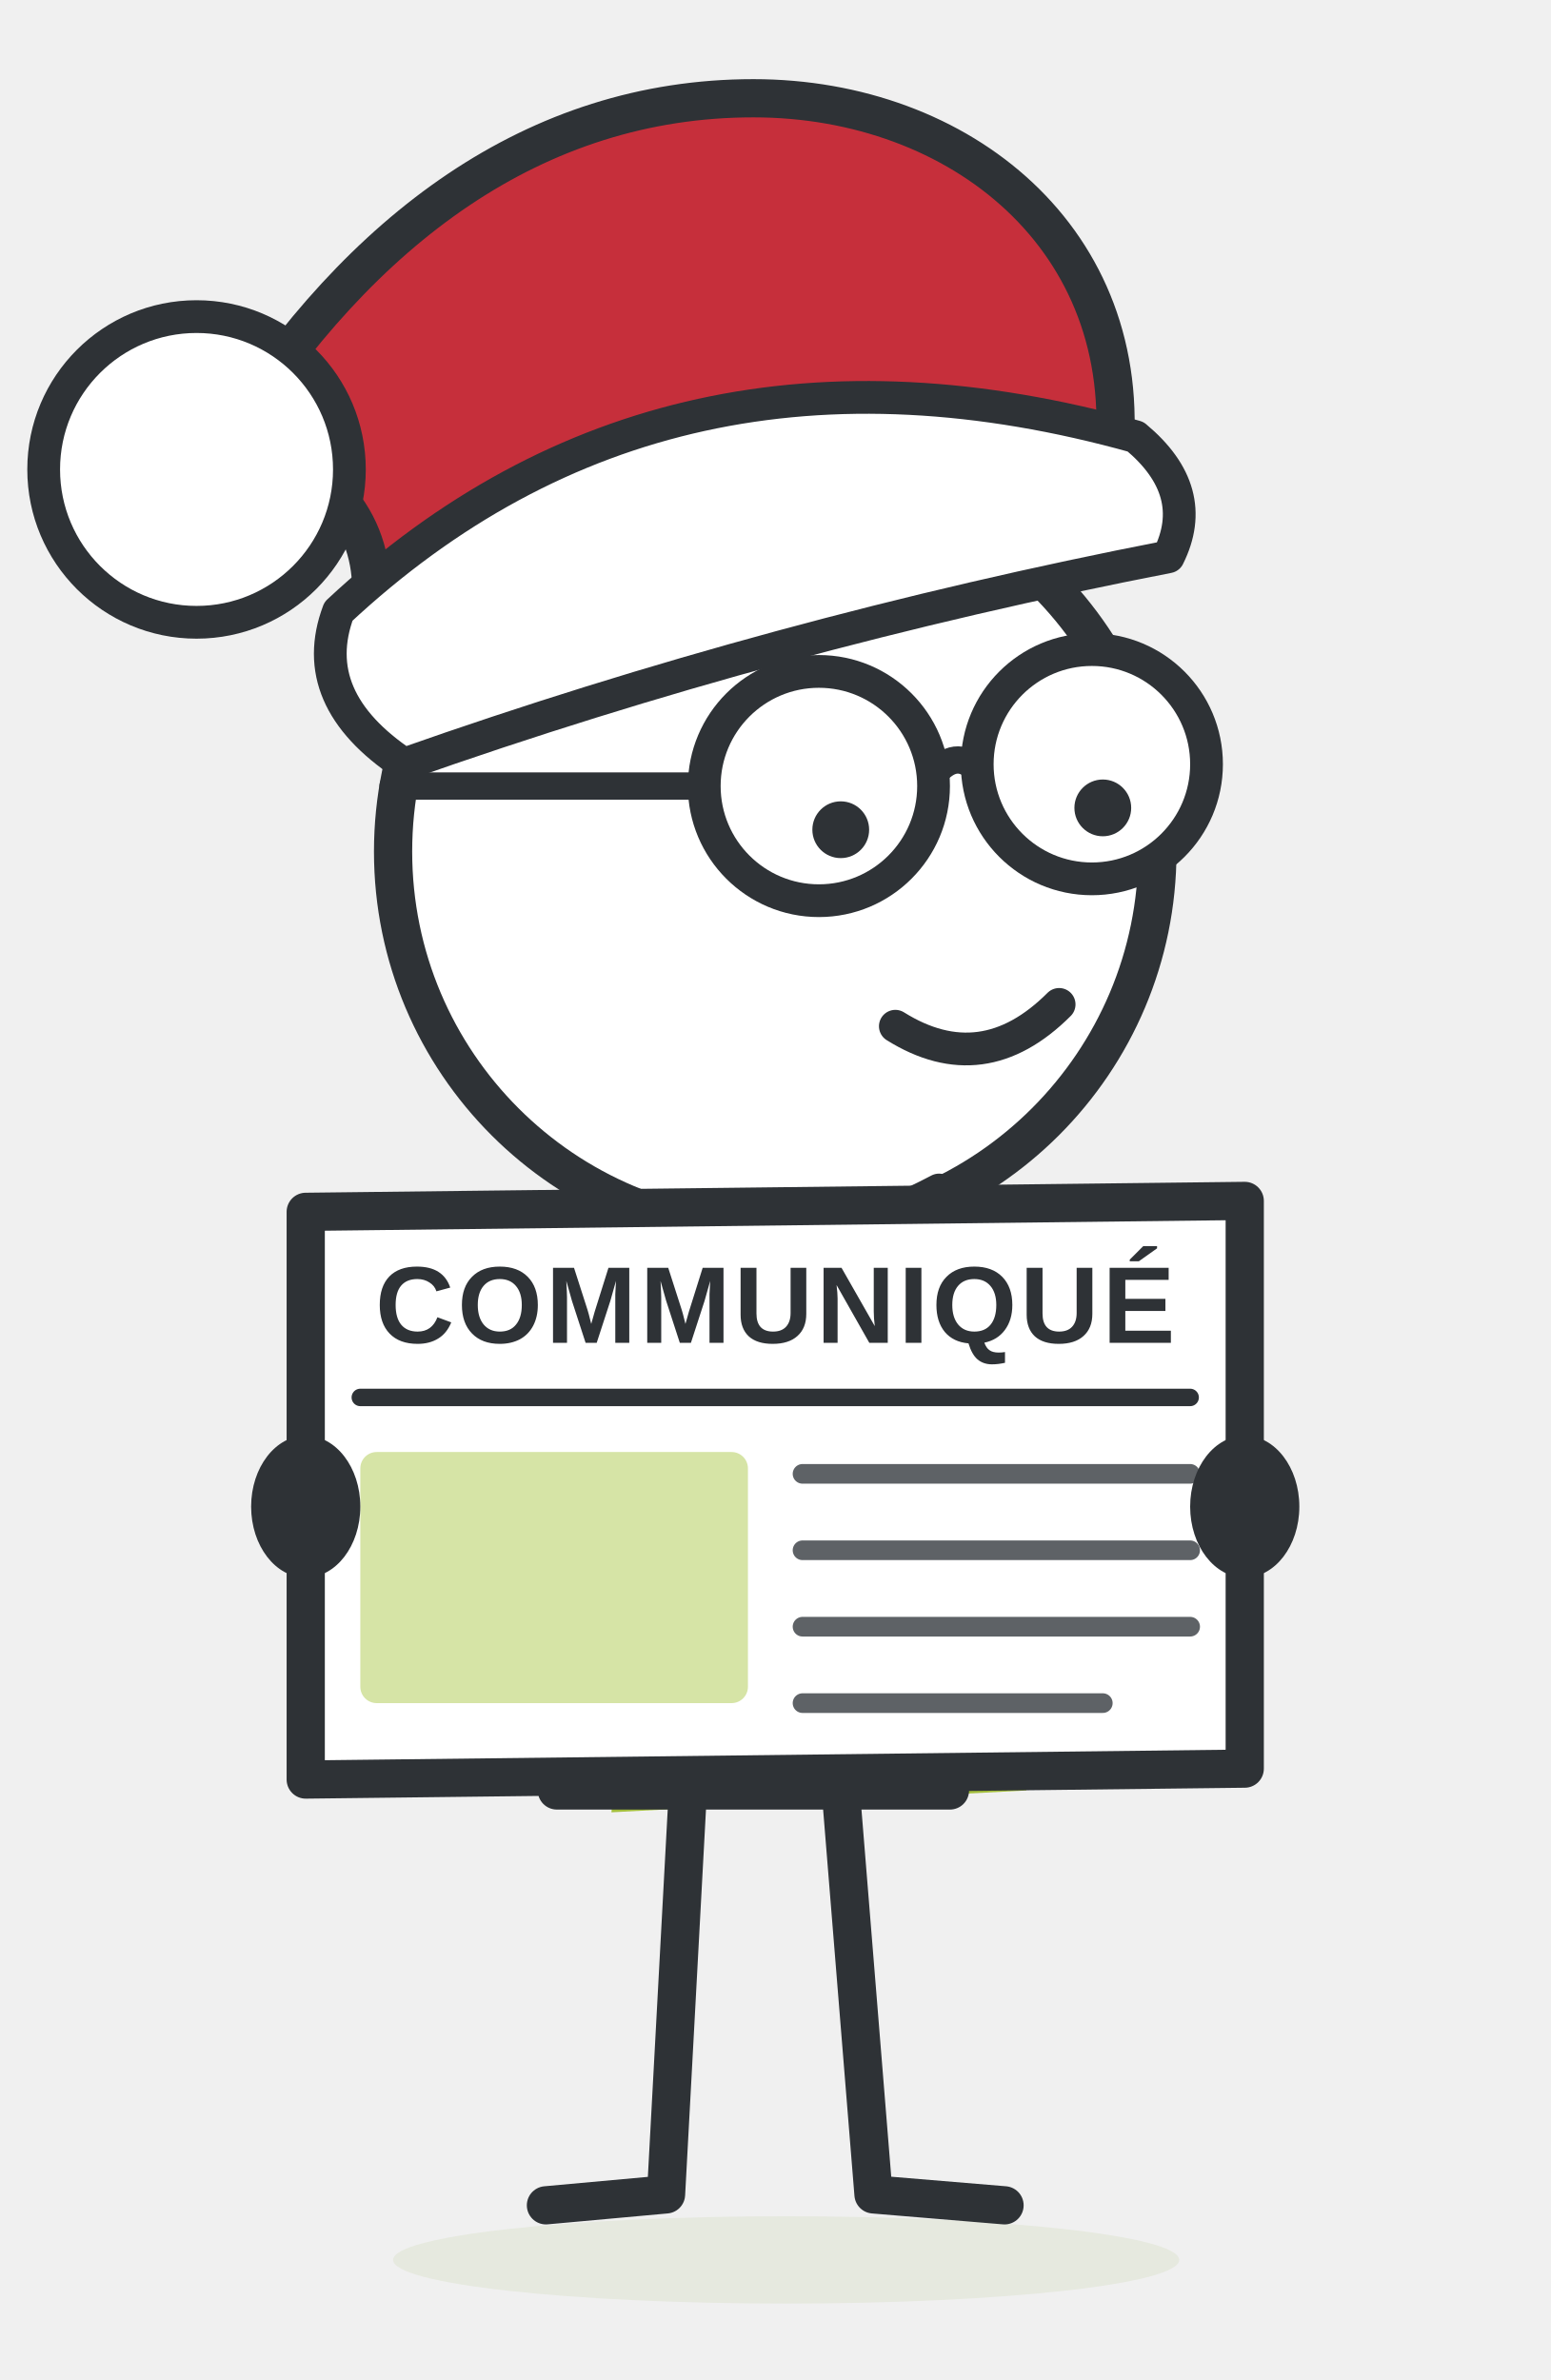
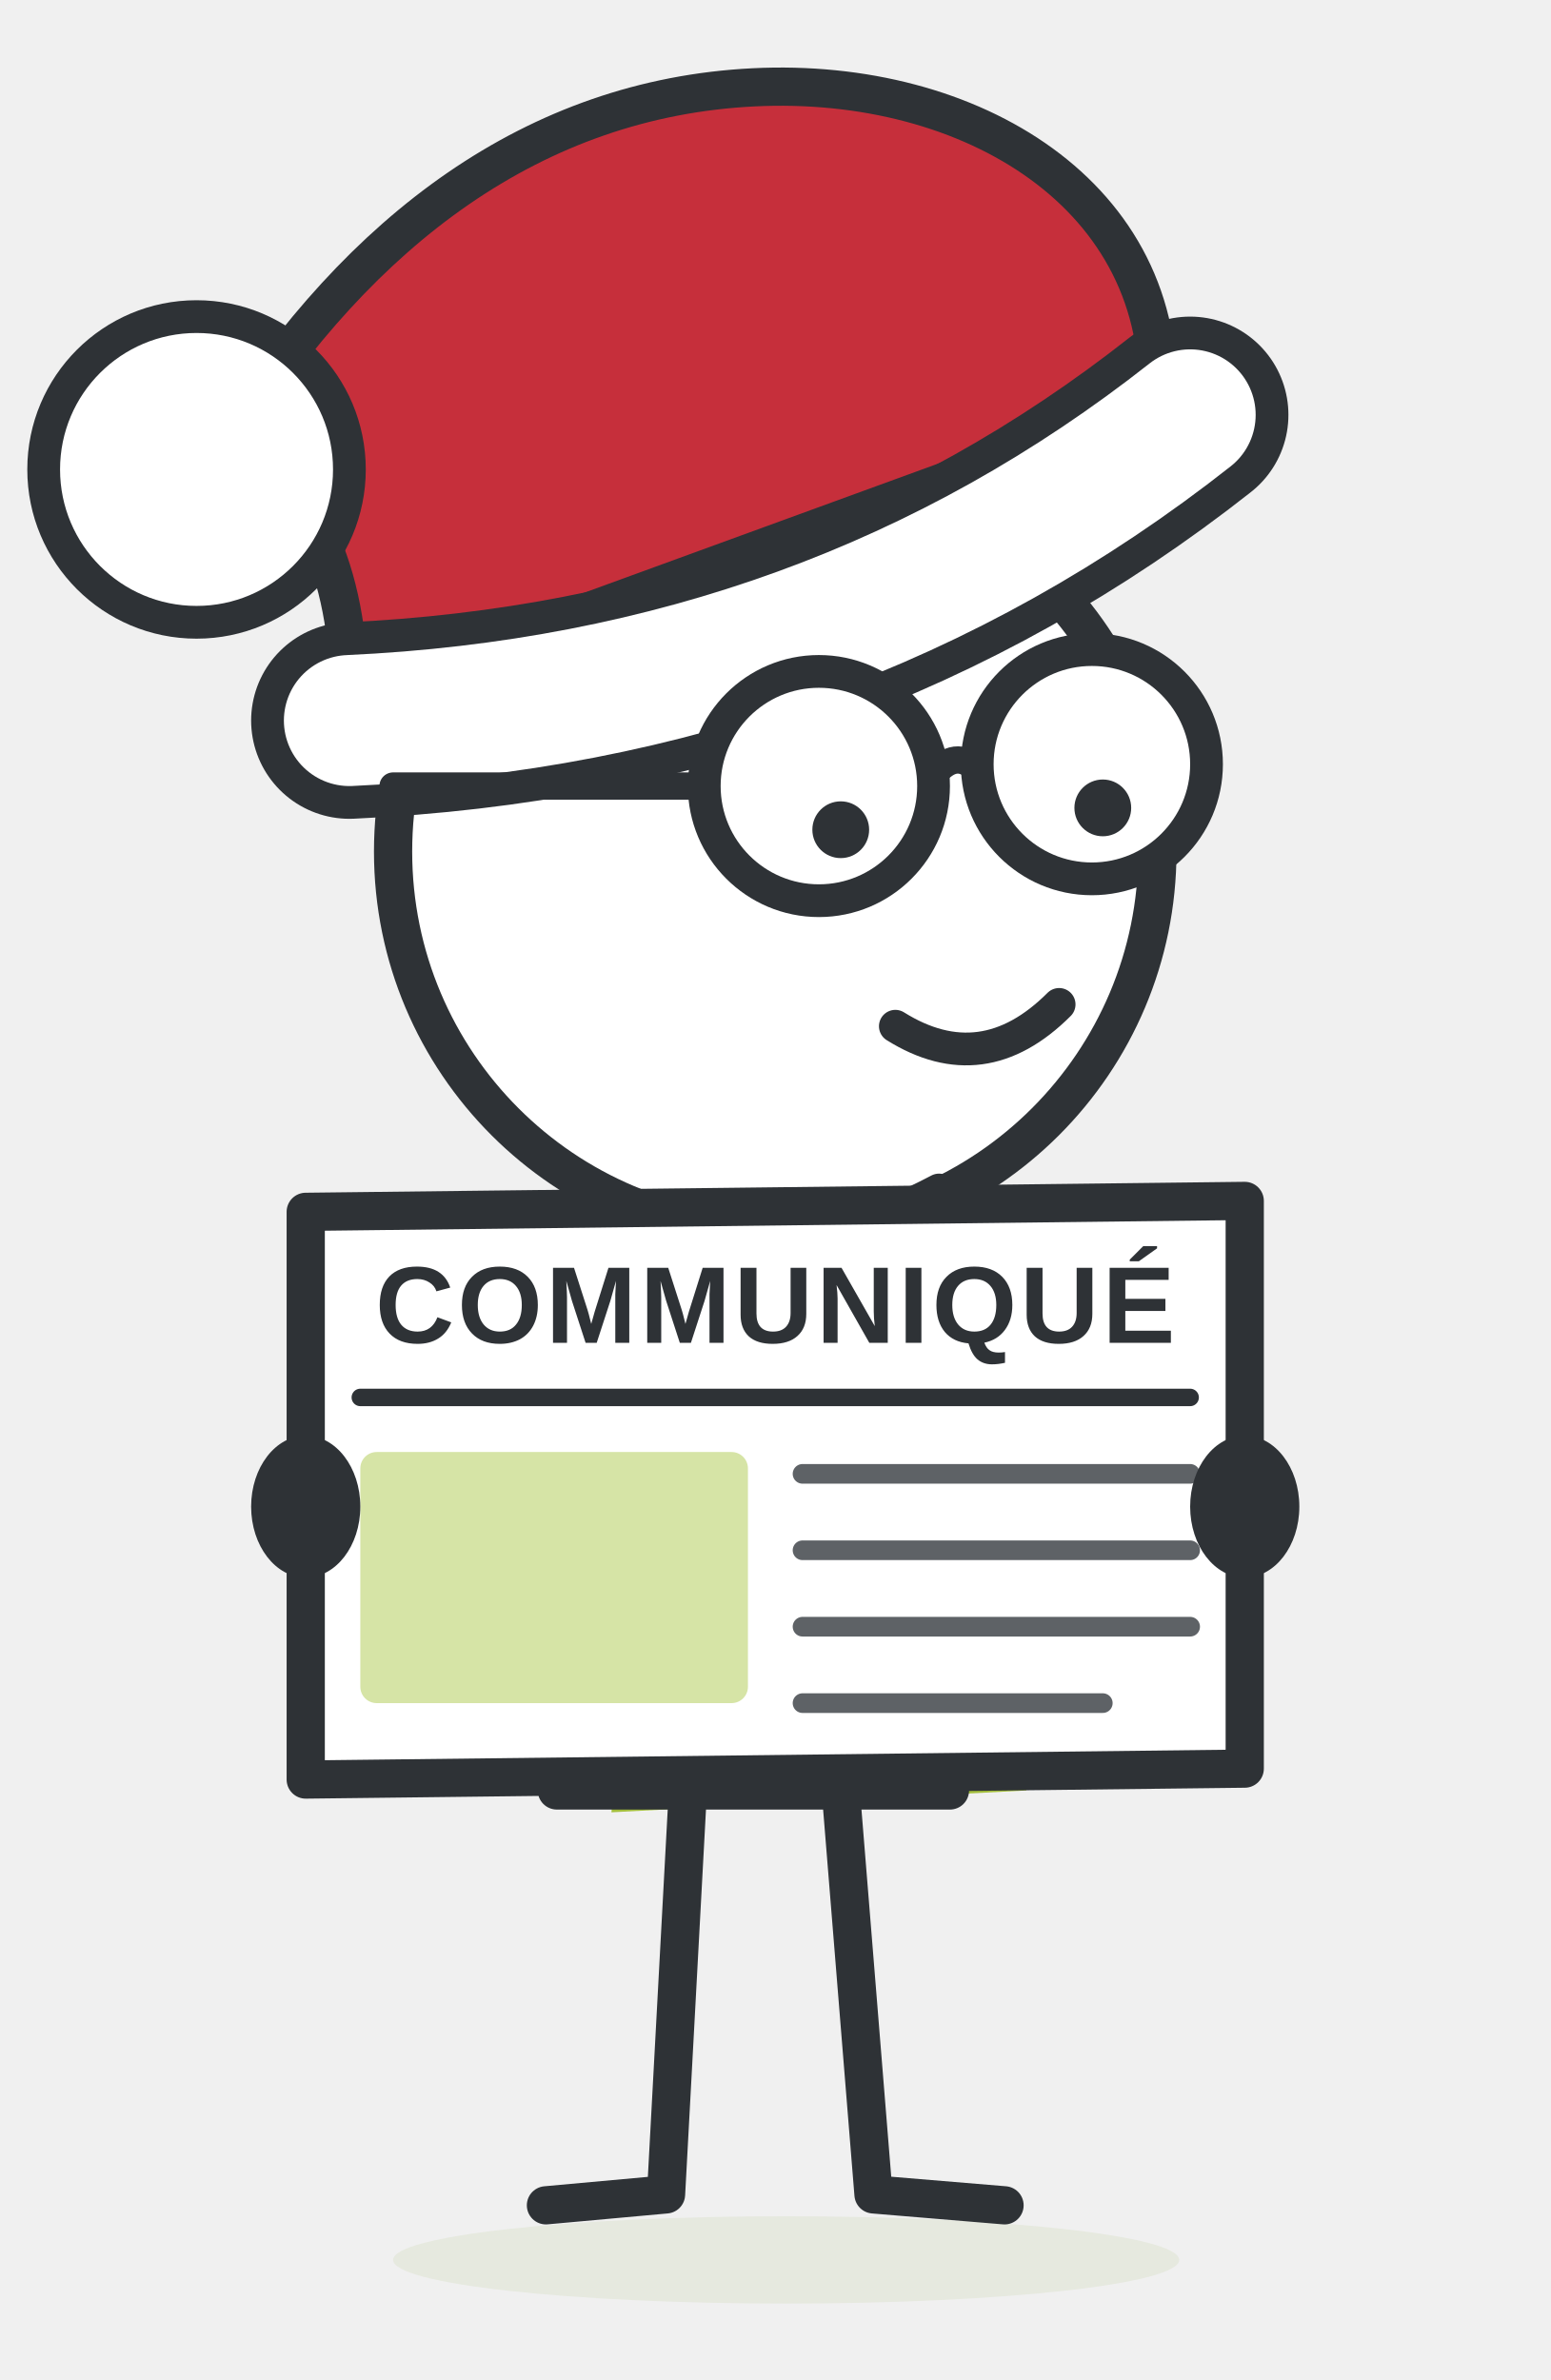
<svg xmlns="http://www.w3.org/2000/svg" aria-hidden="true" focusable="false" viewBox="24 -6 142 218" fill="none" stroke="#2E3236" stroke-width="3.5" stroke-linecap="round" stroke-linejoin="round">
  <ellipse cx="96" cy="201" rx="36" ry="4" fill="#E6E9DF" stroke="none" />
  <path d="M84 114 L112 112 L118 158 L80 160 Z" fill="#A3BE3C" stroke="none" />
  <path d="M87 158 L85 195 L74 196" />
  <path d="M101 158 L104 195 L116 196" />
  <path d="M80 109 L75 158 L111 158 L106 109" fill="#FFFFFF" />
  <path d="M84 109 L93 123 L102 109" />
  <path d="M93 123 L93 157" />
  <circle cx="95" cy="72" r="35" fill="#FFFFFF" />
  <path d="M78 104 Q93 112 110 103 L111 111 Q94 121 78 112 Z" fill="#C62F3B" stroke-width="3" />
  <path d="M96 113 L100 136 L91 137 L89 115 Z" fill="#C62F3B" stroke-width="3" />
  <path d="M86 108 L86 115 M94 110 L94 117 M102 107 L103 114 M90 124 L98 123 M91 130 L99 129" stroke="#FFFFFF" stroke-width="2.6" />
-   <path d="M126 36 C128 16 112 3 93 3 C73 3 57 15 45 34 C53 36 58 41 58 48 Z" fill="#C62F3B" />
-   <path d="M55 50 Q85 22 128 34 Q134 39 131 45 Q95 52 61 64 Q52 58 55 50 Z" fill="#FFFFFF" stroke-width="3" />
+   <path d="M130 31 C131 12 113 1 93 2 C73 3 57 15 45 34 C52 38 56 46 56 58 Z" fill="#C62F3B" />
+   <path d="M56 60 Q100 58 133 32" stroke="#2E3236" stroke-width="18" stroke-linecap="round" fill="none" />
+   <path d="M56 60 Q100 58 133 32" stroke="#FFFFFF" stroke-width="12" stroke-linecap="round" fill="none" />
  <circle cx="42" cy="37" r="14" fill="#FFFFFF" stroke-width="3" />
  <path d="M60 66 L88 66" stroke-width="2.5" />
  <circle cx="99" cy="66" r="10.5" fill="#FFFFFF" stroke-width="3" />
  <circle cx="124" cy="64" r="10.5" fill="#FFFFFF" stroke-width="3" />
  <path d="M109.5 65 Q111.5 62.5 113.5 64.5" stroke-width="2.5" />
  <circle cx="101" cy="70" r="2.6" fill="#2E3236" stroke="none" />
  <circle cx="125" cy="68" r="2.6" fill="#2E3236" stroke="none" />
  <path d="M106 88 Q114 93 121 86" stroke-width="3" />
  <path d="M52 105 L138 104 L138 156 L52 157 Z" fill="#FFFFFF" />
  <text x="95" y="117" text-anchor="middle" font-family="Figtree, Arial, sans-serif" font-weight="800" font-size="10" letter-spacing="0.3" fill="#2E3236" stroke="none">COMMUNIQUÉ</text>
  <path d="M57 122 L133 122" stroke-width="1.6" />
  <rect x="57" y="127" width="35.5" height="23" rx="1.5" fill="#D6E4A6" stroke="none" />
  <path d="M97.5 129 L133 129" stroke="#5E6266" stroke-width="1.8" />
  <path d="M97.5 136 L133 136" stroke="#5E6266" stroke-width="1.8" />
  <path d="M97.5 143 L133 143" stroke="#5E6266" stroke-width="1.8" />
  <path d="M97.5 150 L125 150" stroke="#5E6266" stroke-width="1.8" />
  <ellipse cx="52" cy="132" rx="5" ry="6.5" fill="#2E3236" stroke="none" />
  <ellipse cx="138" cy="132" rx="5" ry="6.5" fill="#2E3236" stroke="none" />
</svg>
